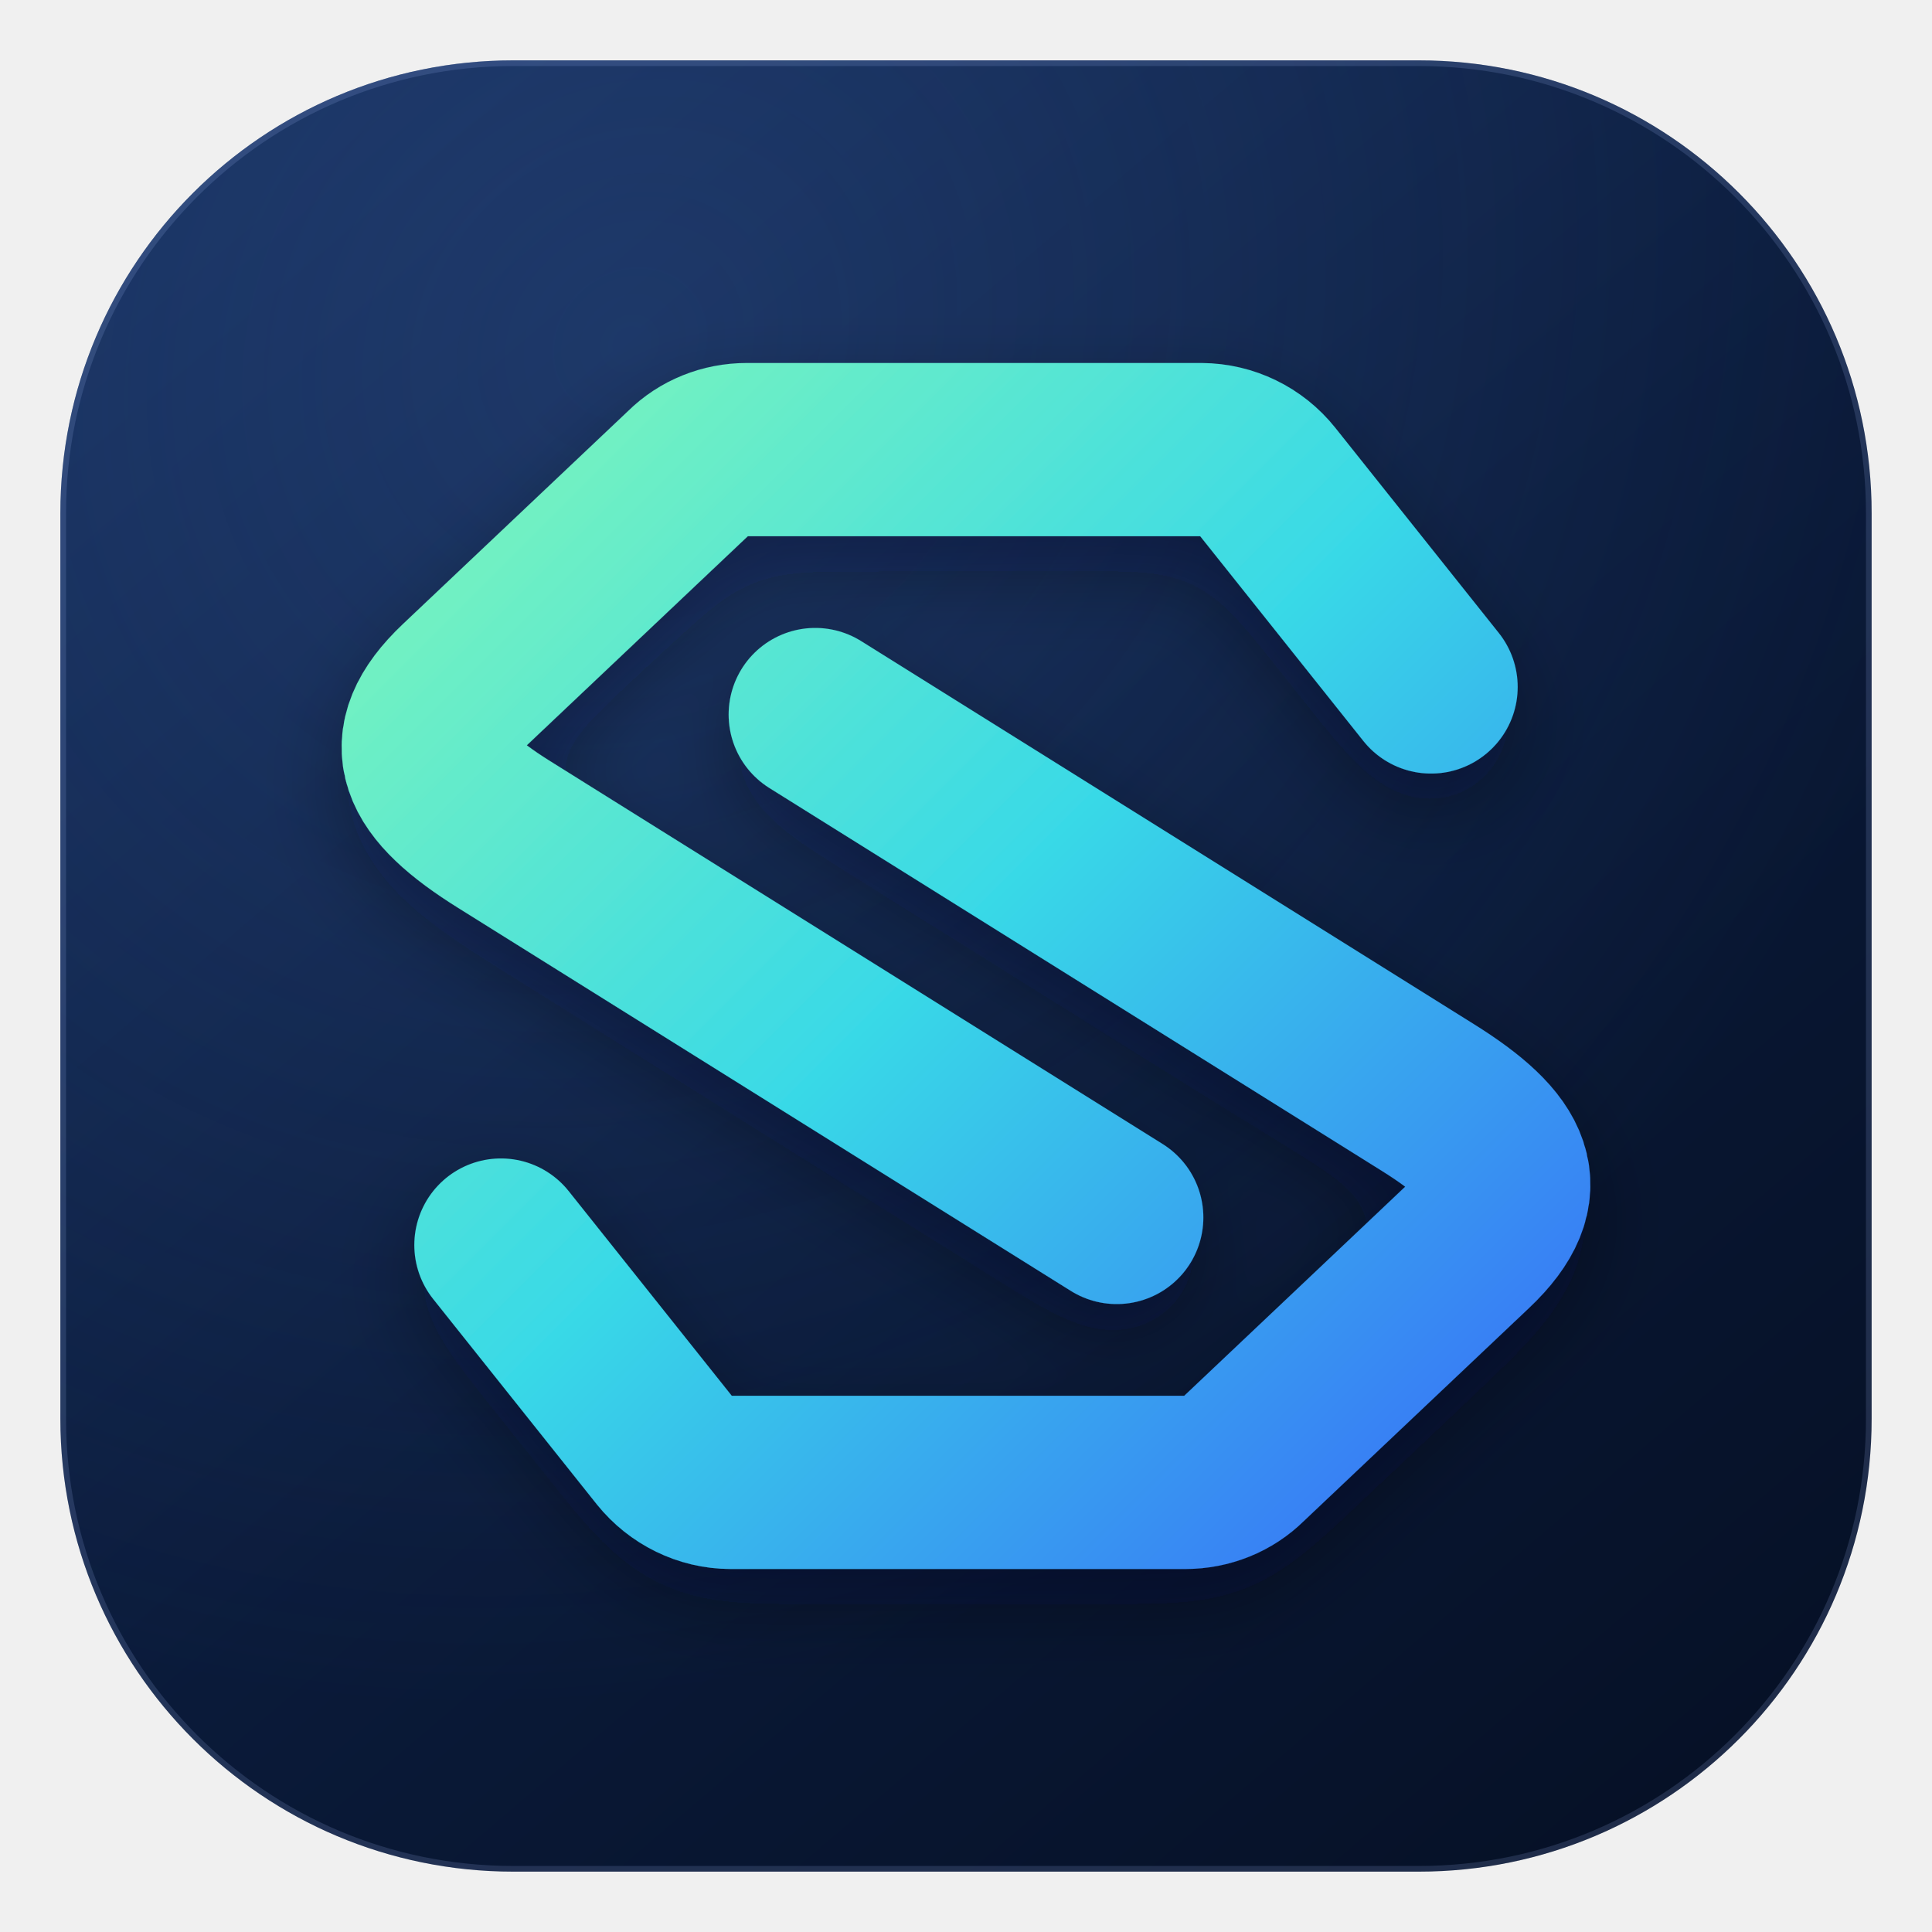
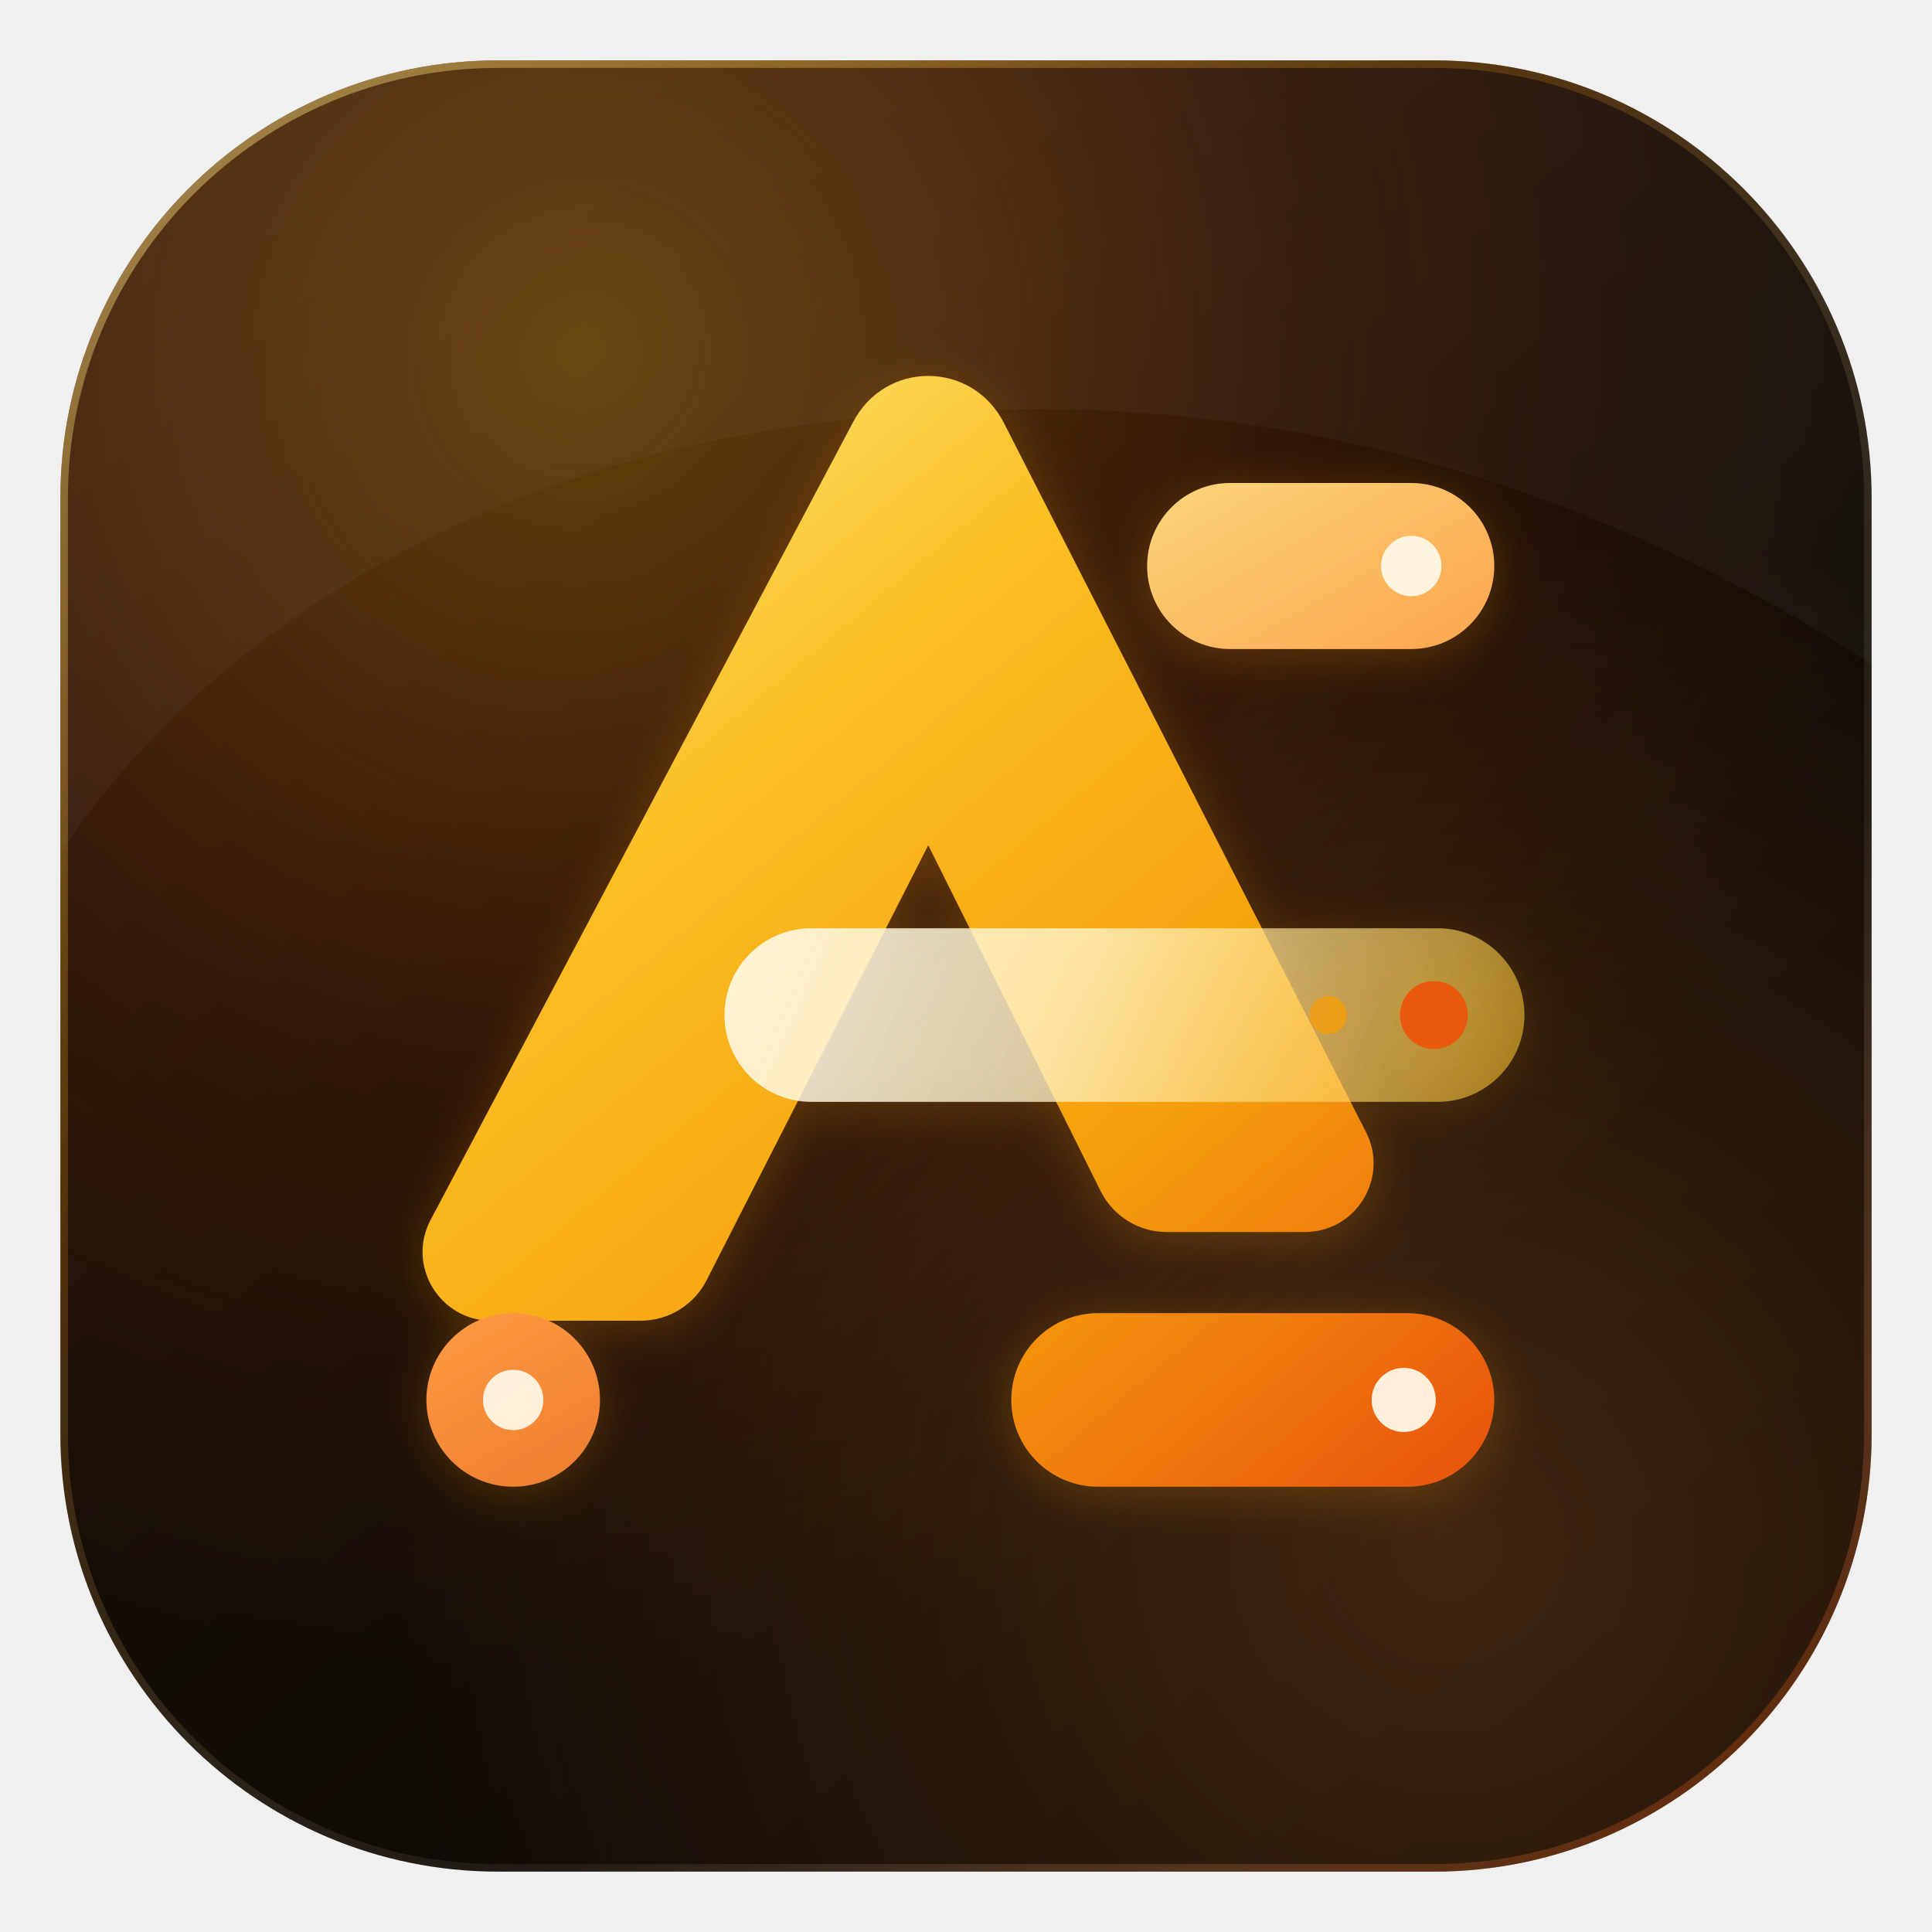
<svg xmlns="http://www.w3.org/2000/svg" viewBox="0 0 512 512" role="img" aria-labelledby="title desc">
  <defs>
-     <linearGradient id="s2a-bg" x1="72" y1="44" x2="442" y2="478" gradientUnits="userSpaceOnUse">
-       <stop stop-color="#142B56" />
-       <stop offset=".52" stop-color="#0A1A39" />
-       <stop offset="1" stop-color="#061127" />
+     <linearGradient id="ab-bg" x1="64" y1="32" x2="448" y2="480" gradientUnits="userSpaceOnUse">
+       <stop offset="0" stop-color="#23160C" />
+       <stop offset="0.48" stop-color="#140D07" />
+       <stop offset="1" stop-color="#090604" />
    </linearGradient>
-     <radialGradient id="s2a-ambient" cx="0" cy="0" r="1" gradientUnits="userSpaceOnUse" gradientTransform="translate(168 92) rotate(51) scale(342 382)">
-       <stop stop-color="#3E68B0" stop-opacity=".28" />
-       <stop offset="1" stop-color="#3E68B0" stop-opacity="0" />
+     <radialGradient id="ab-ambient-top" cx="0" cy="0" r="1" gradientUnits="userSpaceOnUse" gradientTransform="translate(156 96) rotate(48) scale(340 360)">
+       <stop offset="0" stop-color="#F59E0B" stop-opacity="0.34" />
+       <stop offset="0.55" stop-color="#EA580C" stop-opacity="0.12" />
+       <stop offset="1" stop-color="#EA580C" stop-opacity="0" />
    </radialGradient>
-     <linearGradient id="s2a-brand" x1="4" y1="4" x2="20" y2="20" gradientUnits="userSpaceOnUse">
-       <stop stop-color="#79F4BD" />
-       <stop offset=".48" stop-color="#39D9E7" />
-       <stop offset="1" stop-color="#3875F6" />
+     <radialGradient id="ab-ambient-bottom" cx="0" cy="0" r="1" gradientUnits="userSpaceOnUse" gradientTransform="translate(384 410) rotate(-135) scale(280 280)">
+       <stop offset="0" stop-color="#FB923C" stop-opacity="0.22" />
+       <stop offset="1" stop-color="#FB923C" stop-opacity="0" />
+     </radialGradient>
+     <linearGradient id="ab-rim" x1="60" y1="24" x2="440" y2="488" gradientUnits="userSpaceOnUse">
+       <stop offset="0" stop-color="#FDE68A" stop-opacity="0.45" />
+       <stop offset="0.35" stop-color="#F59E0B" stop-opacity="0.20" />
+       <stop offset="0.7" stop-color="#FFFFFF" stop-opacity="0.06" />
+       <stop offset="1" stop-color="#EA580C" stop-opacity="0.28" />
    </linearGradient>
-     <filter id="s2a-shadow" x="-25%" y="-25%" width="150%" height="165%" color-interpolation-filters="sRGB">
-       <feDropShadow dx="0" dy=".55" stdDeviation=".65" flood-color="#020817" flood-opacity=".34" />
+     <linearGradient id="ab-gold" x1="116" y1="108" x2="364" y2="404" gradientUnits="userSpaceOnUse">
+       <stop offset="0" stop-color="#FEF08A" />
+       <stop offset="0.32" stop-color="#FBBF24" />
+       <stop offset="0.7" stop-color="#F59E0B" />
+       <stop offset="1" stop-color="#EA580C" />
+     </linearGradient>
+     <linearGradient id="ab-orange" x1="256" y1="124" x2="412" y2="396" gradientUnits="userSpaceOnUse">
+       <stop offset="0" stop-color="#FDE68A" />
+       <stop offset="0.45" stop-color="#FB923C" />
+       <stop offset="1" stop-color="#C2410C" />
+     </linearGradient>
+     <linearGradient id="ab-glass" x1="160" y1="240" x2="388" y2="340" gradientUnits="userSpaceOnUse">
+       <stop offset="0" stop-color="#FFFFFF" stop-opacity="0.92" />
+       <stop offset="0.5" stop-color="#FEF3C7" stop-opacity="0.78" />
+       <stop offset="1" stop-color="#FBBF24" stop-opacity="0.55" />
+     </linearGradient>
+     <filter id="ab-shadow" x="-20%" y="-20%" width="140%" height="150%" color-interpolation-filters="sRGB">
+       <feDropShadow dx="0" dy="12" stdDeviation="16" flood-color="#000000" flood-opacity="0.55" />
+       <feDropShadow dx="0" dy="2" stdDeviation="6" flood-color="#F59E0B" flood-opacity="0.22" />
    </filter>
  </defs>
-   <rect x="16" y="16" width="480" height="480" rx="120" fill="url(#s2a-bg)" />
-   <rect x="16" y="16" width="480" height="480" rx="120" fill="url(#s2a-ambient)" />
-   <rect x="16.75" y="16.75" width="478.5" height="478.5" rx="119.25" fill="none" stroke="#A5BFFF" stroke-opacity=".16" stroke-width="1.5" />
-   <g transform="translate(52 52) scale(17)" fill="none" stroke="url(#s2a-brand)" stroke-linecap="round" stroke-linejoin="round" stroke-width="2.7" filter="url(#s2a-shadow)">
-     <path d="m19.25 7.65-2.55-3.2a1.33 1.33 0 0 0-1.03-.5H8.58c-.34 0-.67.13-.91.37L4.15 7.65c-.93.88-.6 1.52.65 2.3l9.55 5.97" />
-     <path d="m4.75 16.35 2.55 3.2c.25.31.63.5 1.03.5h7.09c.34 0 .67-.13.91-.37l3.52-3.33c.93-.88.6-1.52-.65-2.3L9.65 8.08" />
+   <rect x="16" y="16" width="480" height="480" rx="116" fill="url(#ab-bg)" />
+   <rect x="16" y="16" width="480" height="480" rx="116" fill="url(#ab-ambient-top)" />
+   <rect x="16" y="16" width="480" height="480" rx="116" fill="url(#ab-ambient-bottom)" />
+   <path d="M132 16h248c64.065 0 116 51.935 116 116v44C412 122 316 96 204 114 118 128 52 172 16 226v-94C16 67.935 67.935 16 132 16Z" fill="#FFFFFF" fill-opacity="0.035" />
+   <rect x="17" y="17" width="478" height="478" rx="115" fill="none" stroke="url(#ab-rim)" stroke-width="2" />
+   <g filter="url(#ab-shadow)">
+     <path d="M226 112c8.5-16.5 31.5-16.5 40 0l96 188c6.2 12.1-2.6 26.5-16.2 26.5h-36.6c-7.4 0-14.2-4.2-17.5-10.8L246 224l-58.7 115.2c-3.3 6.6-10.1 10.8-17.5 10.8h-39.6c-13.6 0-22.4-14.4-16.2-26.5L226 112Z" fill="url(#ab-gold)" />
+     <rect x="304" y="128" width="92" height="44" rx="22" fill="url(#ab-orange)" />
+     <circle cx="374" cy="150" r="8" fill="#FFFBEB" fill-opacity="0.9" />
+     <rect x="192" y="246" width="212" height="46" rx="23" fill="url(#ab-glass)" />
+     <circle cx="380" cy="269" r="9" fill="#EA580C" />
+     <circle cx="352" cy="269" r="5" fill="#F59E0B" fill-opacity="0.8" />
+     <rect x="268" y="348" width="128" height="46" rx="23" fill="url(#ab-gold)" />
+     <circle cx="372" cy="371" r="8.5" fill="#FFFBEB" fill-opacity="0.92" />
+     <circle cx="136" cy="371" r="23" fill="url(#ab-orange)" />
+     <circle cx="136" cy="371" r="8" fill="#FFFBEB" fill-opacity="0.9" />
  </g>
</svg>
